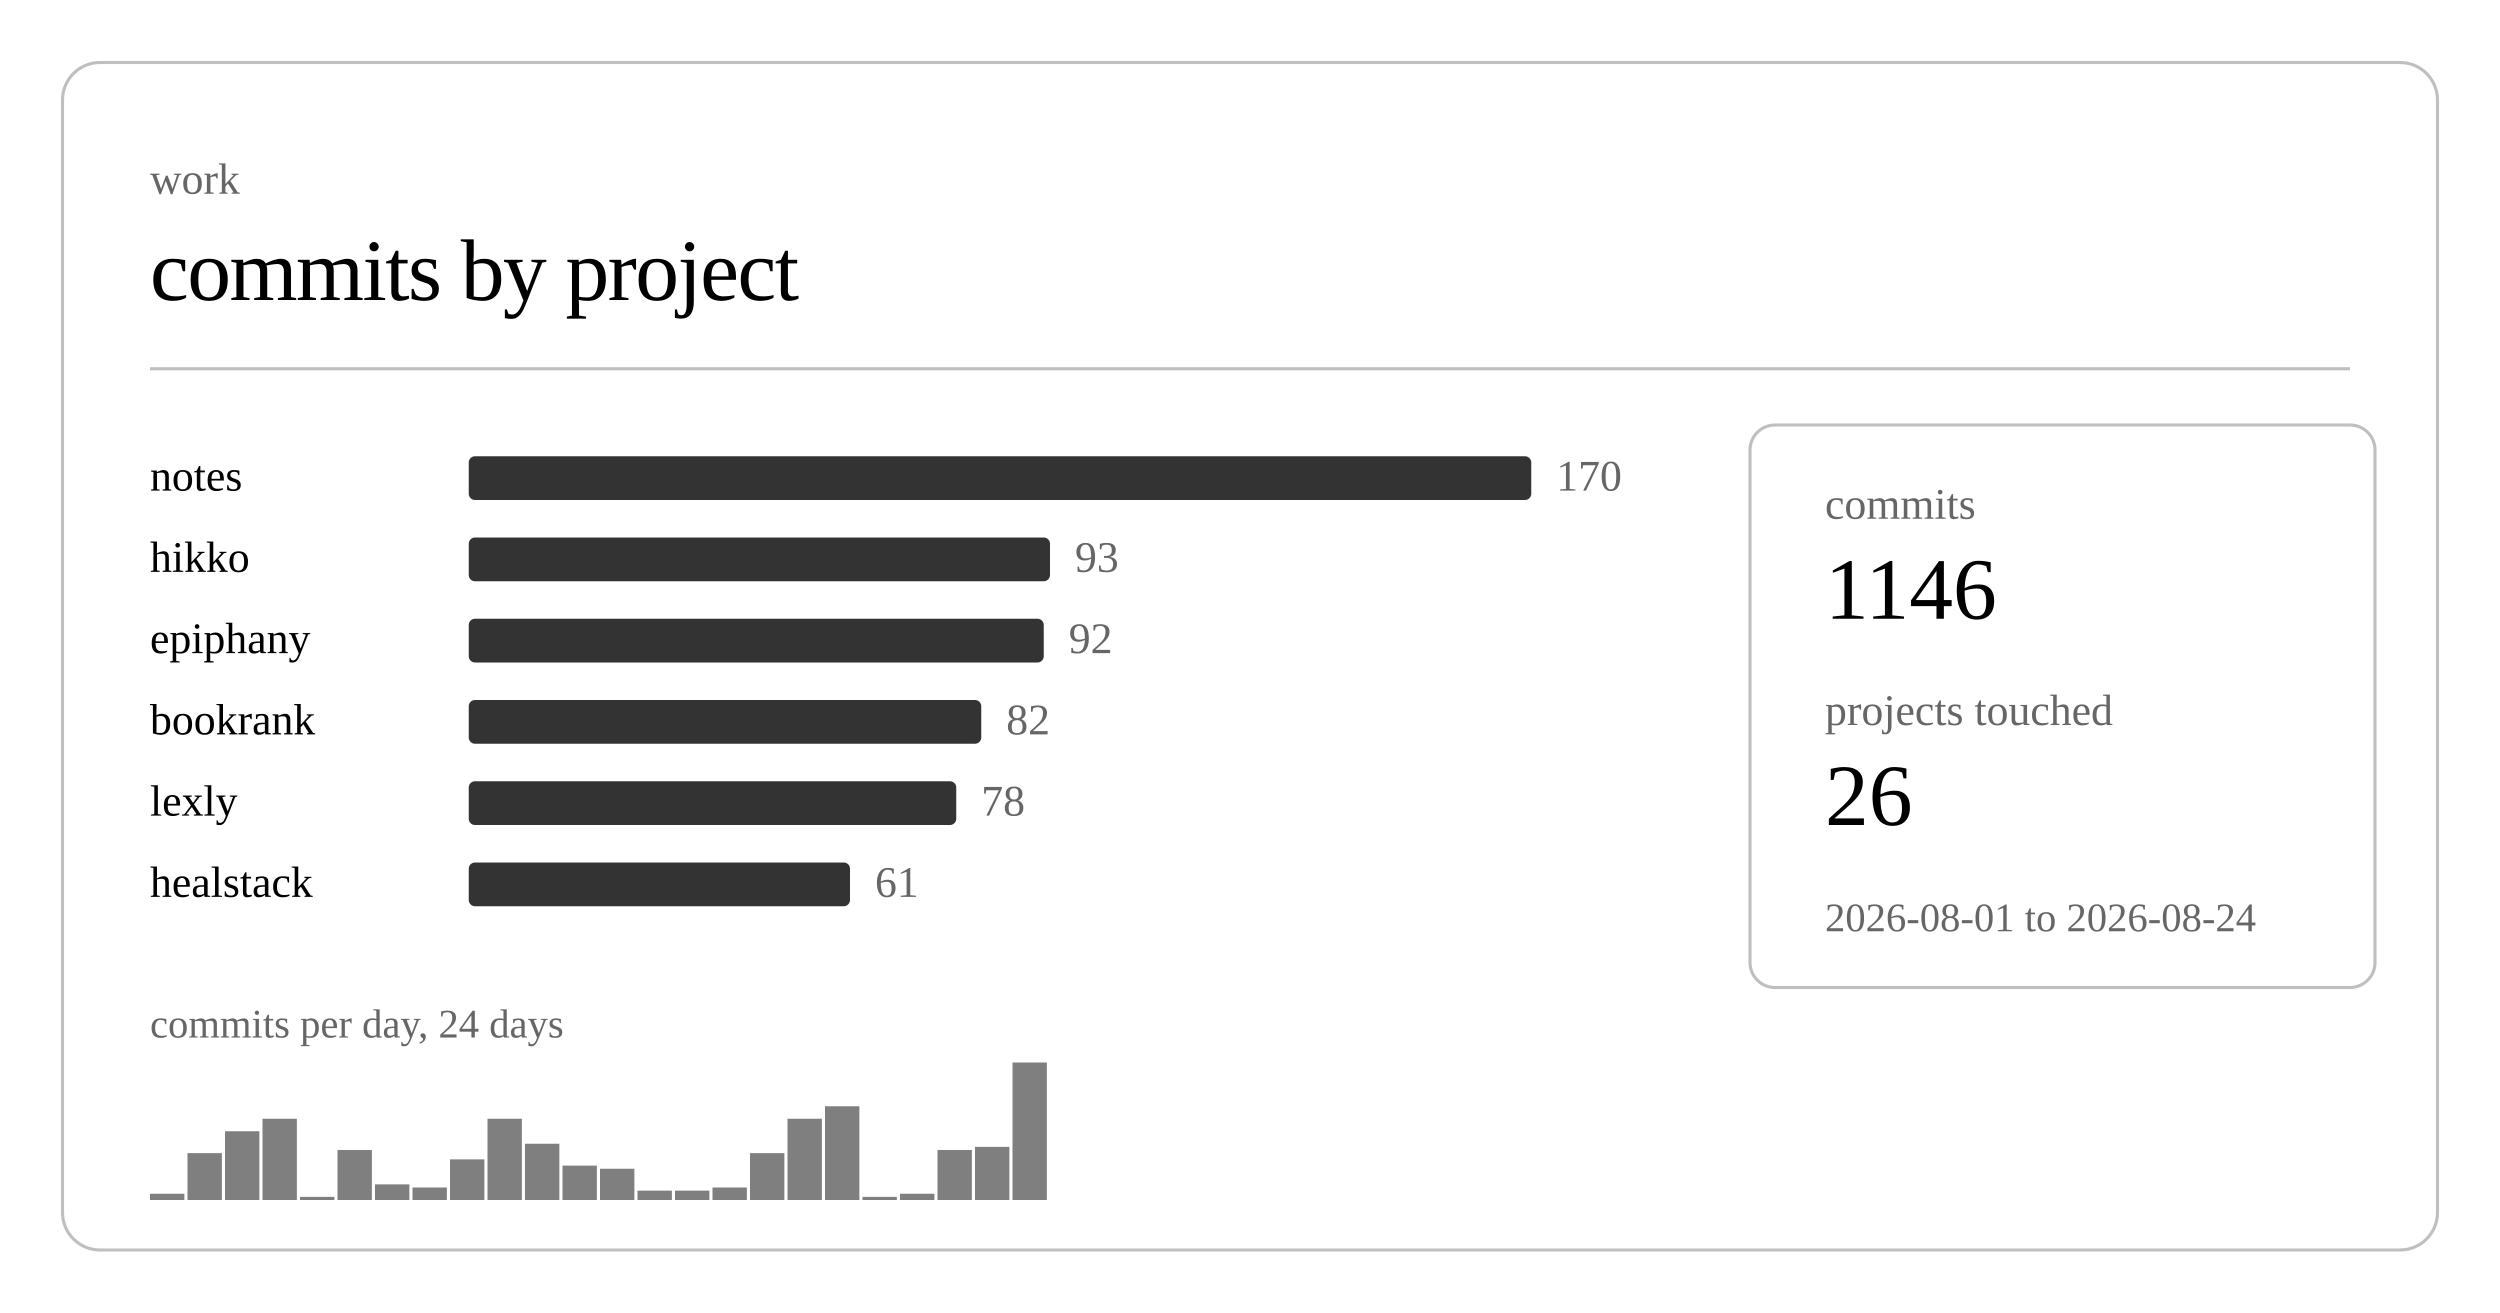
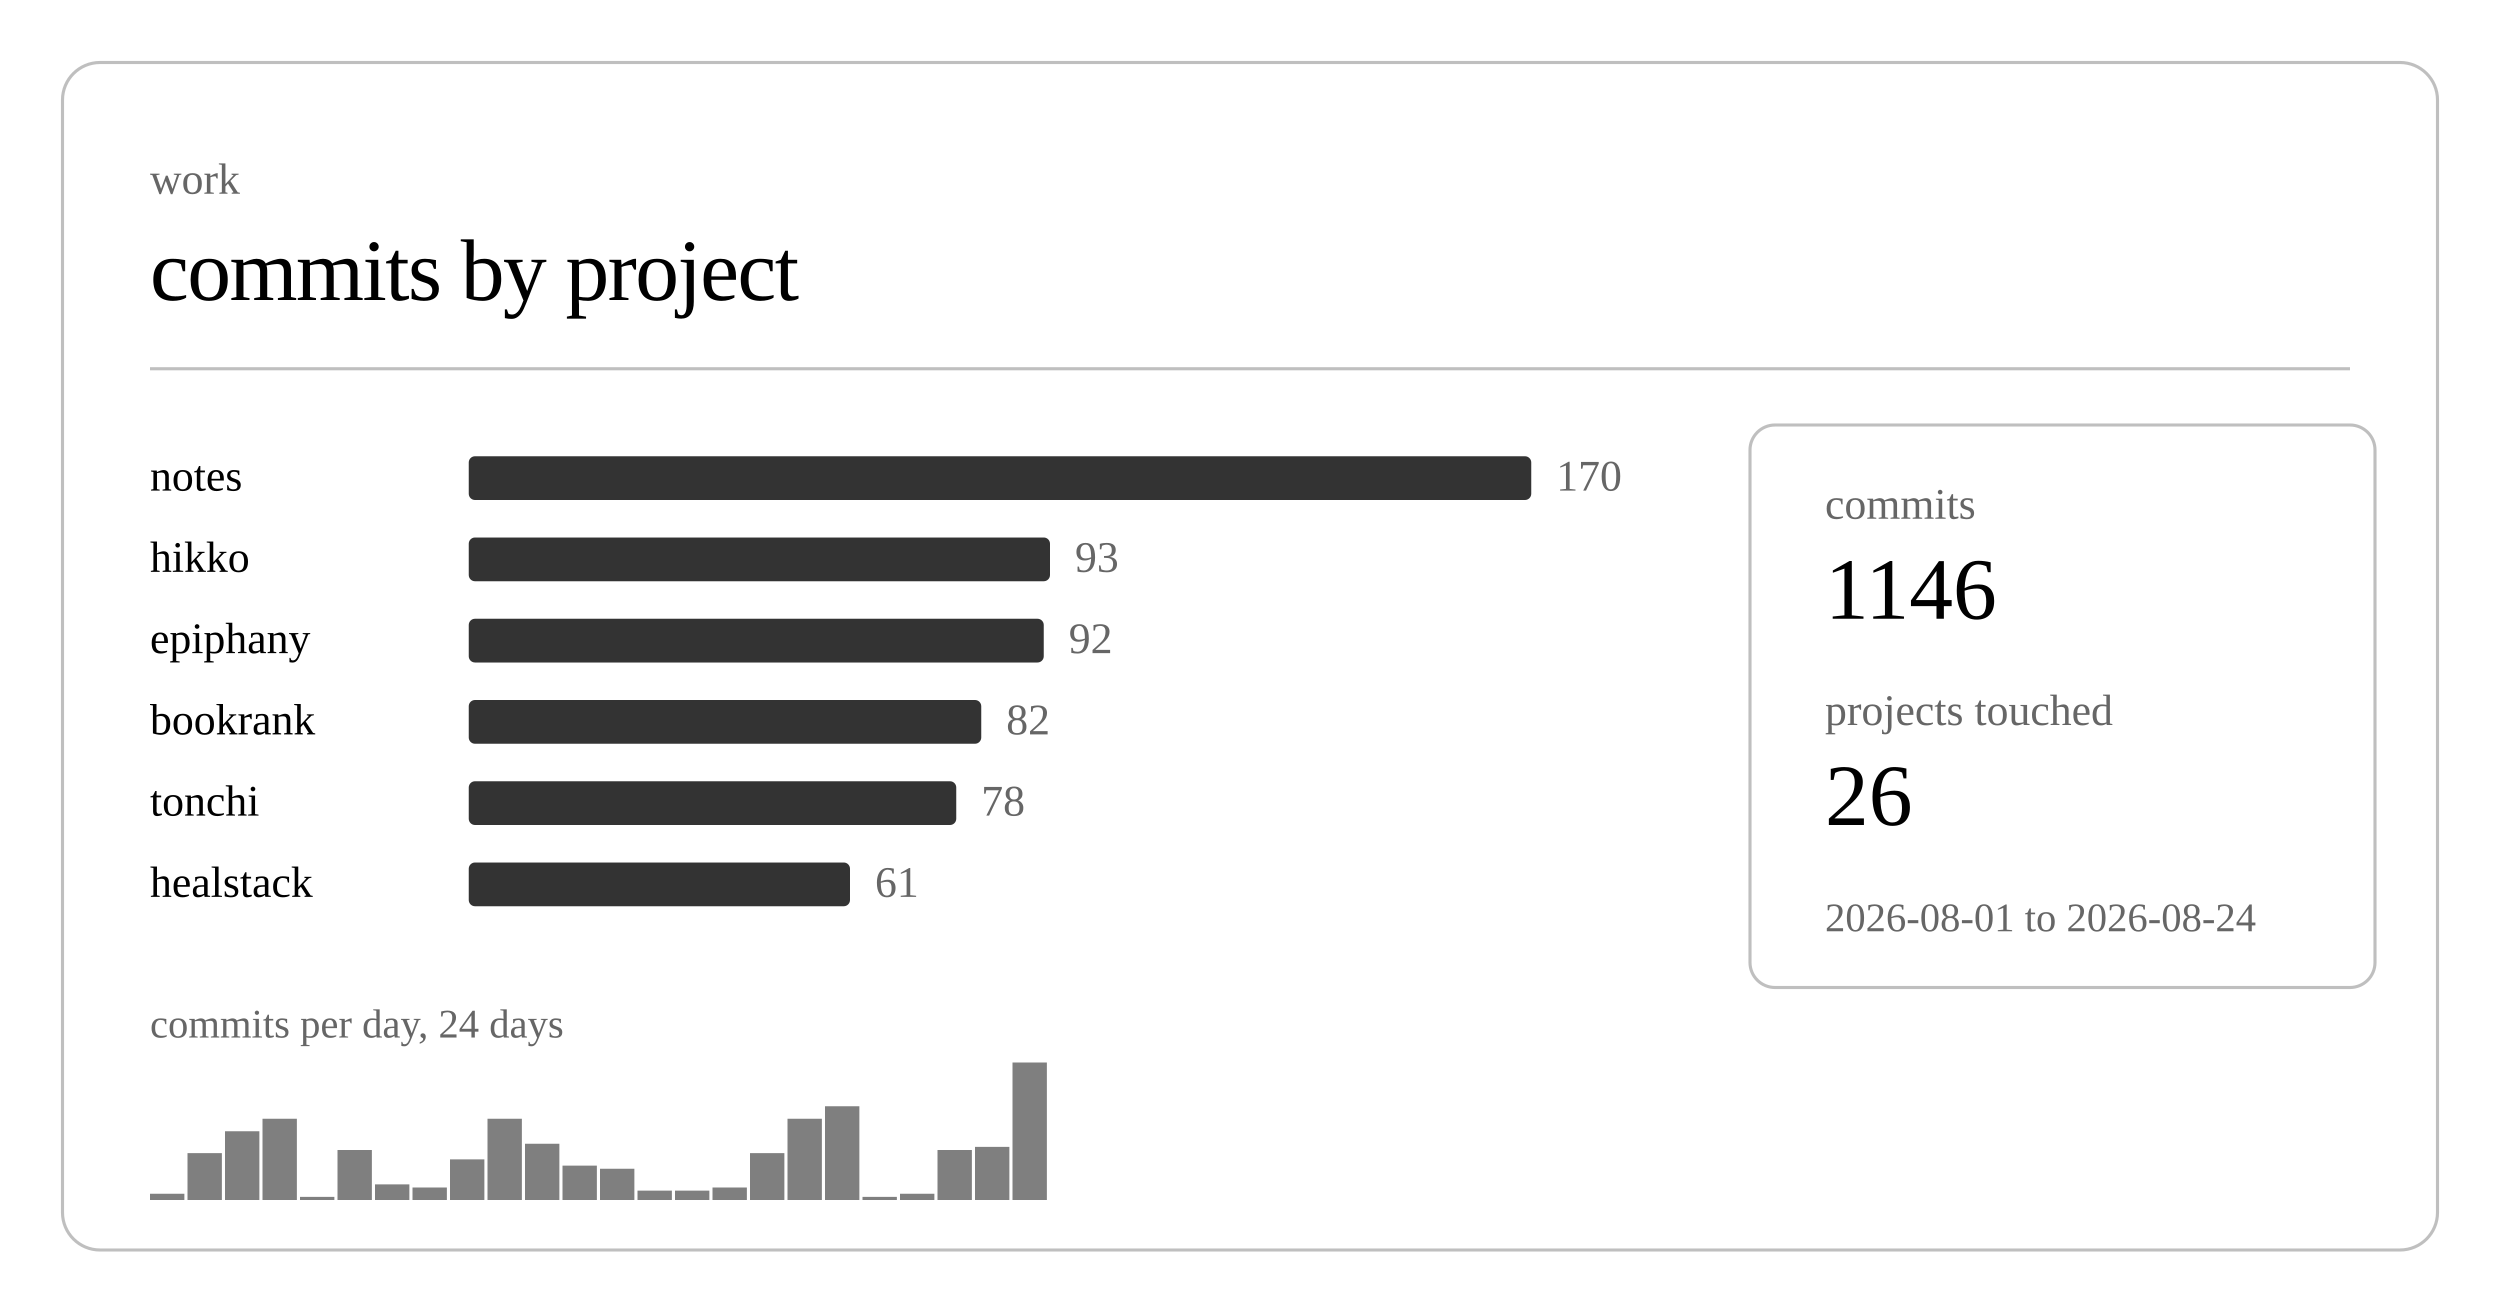
<svg xmlns="http://www.w3.org/2000/svg" class="post-header-svg graph-svg" viewBox="0 0 800 420" width="800" height="420">
  <rect x="20" y="20" width="760" height="380" rx="12" ry="12" fill="none" stroke="currentColor" stroke-width="1" opacity="0.25" />
  <text fill="currentColor" x="48" y="62" font-size="14" opacity="0.6">work</text>
  <text fill="currentColor" x="48" y="96" font-size="28" font-weight="300" letter-spacing="-0.5">commits by project</text>
  <line stroke="currentColor" x1="48" y1="118" x2="752" y2="118" stroke-width="1" opacity="0.25" />
  <a href="https://github.com/nulljosh/notes">
    <text fill="currentColor" x="48" y="157" font-size="14">notes</text>
  </a>
  <rect x="150" y="146" width="340" height="14" rx="2" fill="currentColor" opacity="0.8" />
  <text fill="currentColor" x="498" y="157" font-size="14" opacity="0.6">170</text>
  <a href="https://github.com/nulljosh/hikko">
    <text fill="currentColor" x="48" y="183" font-size="14">hikko</text>
  </a>
  <rect x="150" y="172" width="186" height="14" rx="2" fill="currentColor" opacity="0.8" />
  <text fill="currentColor" x="344" y="183" font-size="14" opacity="0.6">93</text>
  <a href="https://github.com/nulljosh/epiphany">
    <text fill="currentColor" x="48" y="209" font-size="14">epiphany</text>
  </a>
  <rect x="150" y="198" width="184" height="14" rx="2" fill="currentColor" opacity="0.8" />
  <text fill="currentColor" x="342" y="209" font-size="14" opacity="0.6">92</text>
  <a href="https://github.com/nulljosh/bookrank">
    <text fill="currentColor" x="48" y="235" font-size="14">bookrank</text>
  </a>
  <rect x="150" y="224" width="164" height="14" rx="2" fill="currentColor" opacity="0.8" />
  <text fill="currentColor" x="322" y="235" font-size="14" opacity="0.6">82</text>
-   <a href="https://github.com/nulljosh/lexly">
-     <text fill="currentColor" x="48" y="261" font-size="14">lexly</text>
+   <a href="https://github.com/nulljosh/tonchi">
+     <text fill="currentColor" x="48" y="261" font-size="14">tonchi</text>
  </a>
  <rect x="150" y="250" width="156" height="14" rx="2" fill="currentColor" opacity="0.8" />
  <text fill="currentColor" x="314" y="261" font-size="14" opacity="0.6">78</text>
  <a href="https://github.com/nulljosh/healstack">
    <text fill="currentColor" x="48" y="287" font-size="14">healstack</text>
  </a>
  <rect x="150" y="276" width="122" height="14" rx="2" fill="currentColor" opacity="0.8" />
  <text fill="currentColor" x="280" y="287" font-size="14" opacity="0.6">61</text>
  <rect x="48.0" y="382" width="11.0" height="2" fill="currentColor" opacity="0.5" />
  <rect x="60.0" y="369" width="11.0" height="15" fill="currentColor" opacity="0.5" />
  <rect x="72.0" y="362" width="11.0" height="22" fill="currentColor" opacity="0.5" />
  <rect x="84.0" y="358" width="11.0" height="26" fill="currentColor" opacity="0.5" />
  <rect x="96.0" y="383" width="11.0" height="1" fill="currentColor" opacity="0.5" />
  <rect x="108.0" y="368" width="11.0" height="16" fill="currentColor" opacity="0.5" />
  <rect x="120.0" y="379" width="11.0" height="5" fill="currentColor" opacity="0.5" />
  <rect x="132.0" y="380" width="11.0" height="4" fill="currentColor" opacity="0.5" />
  <rect x="144.0" y="371" width="11.0" height="13" fill="currentColor" opacity="0.5" />
  <rect x="156.0" y="358" width="11.0" height="26" fill="currentColor" opacity="0.5" />
  <rect x="168.0" y="366" width="11.0" height="18" fill="currentColor" opacity="0.5" />
  <rect x="180.0" y="373" width="11.0" height="11" fill="currentColor" opacity="0.5" />
  <rect x="192.0" y="374" width="11.0" height="10" fill="currentColor" opacity="0.5" />
  <rect x="204.0" y="381" width="11.0" height="3" fill="currentColor" opacity="0.5" />
  <rect x="216.0" y="381" width="11.0" height="3" fill="currentColor" opacity="0.5" />
  <rect x="228.0" y="380" width="11.0" height="4" fill="currentColor" opacity="0.5" />
  <rect x="240.0" y="369" width="11.0" height="15" fill="currentColor" opacity="0.5" />
  <rect x="252.0" y="358" width="11.0" height="26" fill="currentColor" opacity="0.5" />
  <rect x="264.0" y="354" width="11.0" height="30" fill="currentColor" opacity="0.5" />
  <rect x="276.0" y="383" width="11.0" height="1" fill="currentColor" opacity="0.5" />
  <rect x="288.0" y="382" width="11.0" height="2" fill="currentColor" opacity="0.5" />
  <rect x="300.0" y="368" width="11.0" height="16" fill="currentColor" opacity="0.5" />
  <rect x="312.0" y="367" width="11.0" height="17" fill="currentColor" opacity="0.5" />
  <rect x="324.0" y="340" width="11.0" height="44" fill="currentColor" opacity="0.5" />
  <text fill="currentColor" x="48" y="332" font-size="13" opacity="0.6">commits per day, 24 days</text>
  <rect x="560" y="136" width="200" height="180" rx="8" ry="8" fill="none" stroke="currentColor" stroke-width="1" opacity="0.25" />
  <text fill="currentColor" x="584" y="166" font-size="14" opacity="0.6">commits</text>
  <text fill="currentColor" x="584" y="198" font-size="28" font-weight="500">1146</text>
  <text fill="currentColor" x="584" y="232" font-size="14" opacity="0.6">projects touched</text>
  <text fill="currentColor" x="584" y="264" font-size="28" font-weight="500">26</text>
  <text fill="currentColor" x="584" y="298" font-size="13" opacity="0.6">2026-08-01 to 2026-08-24</text>
</svg>
